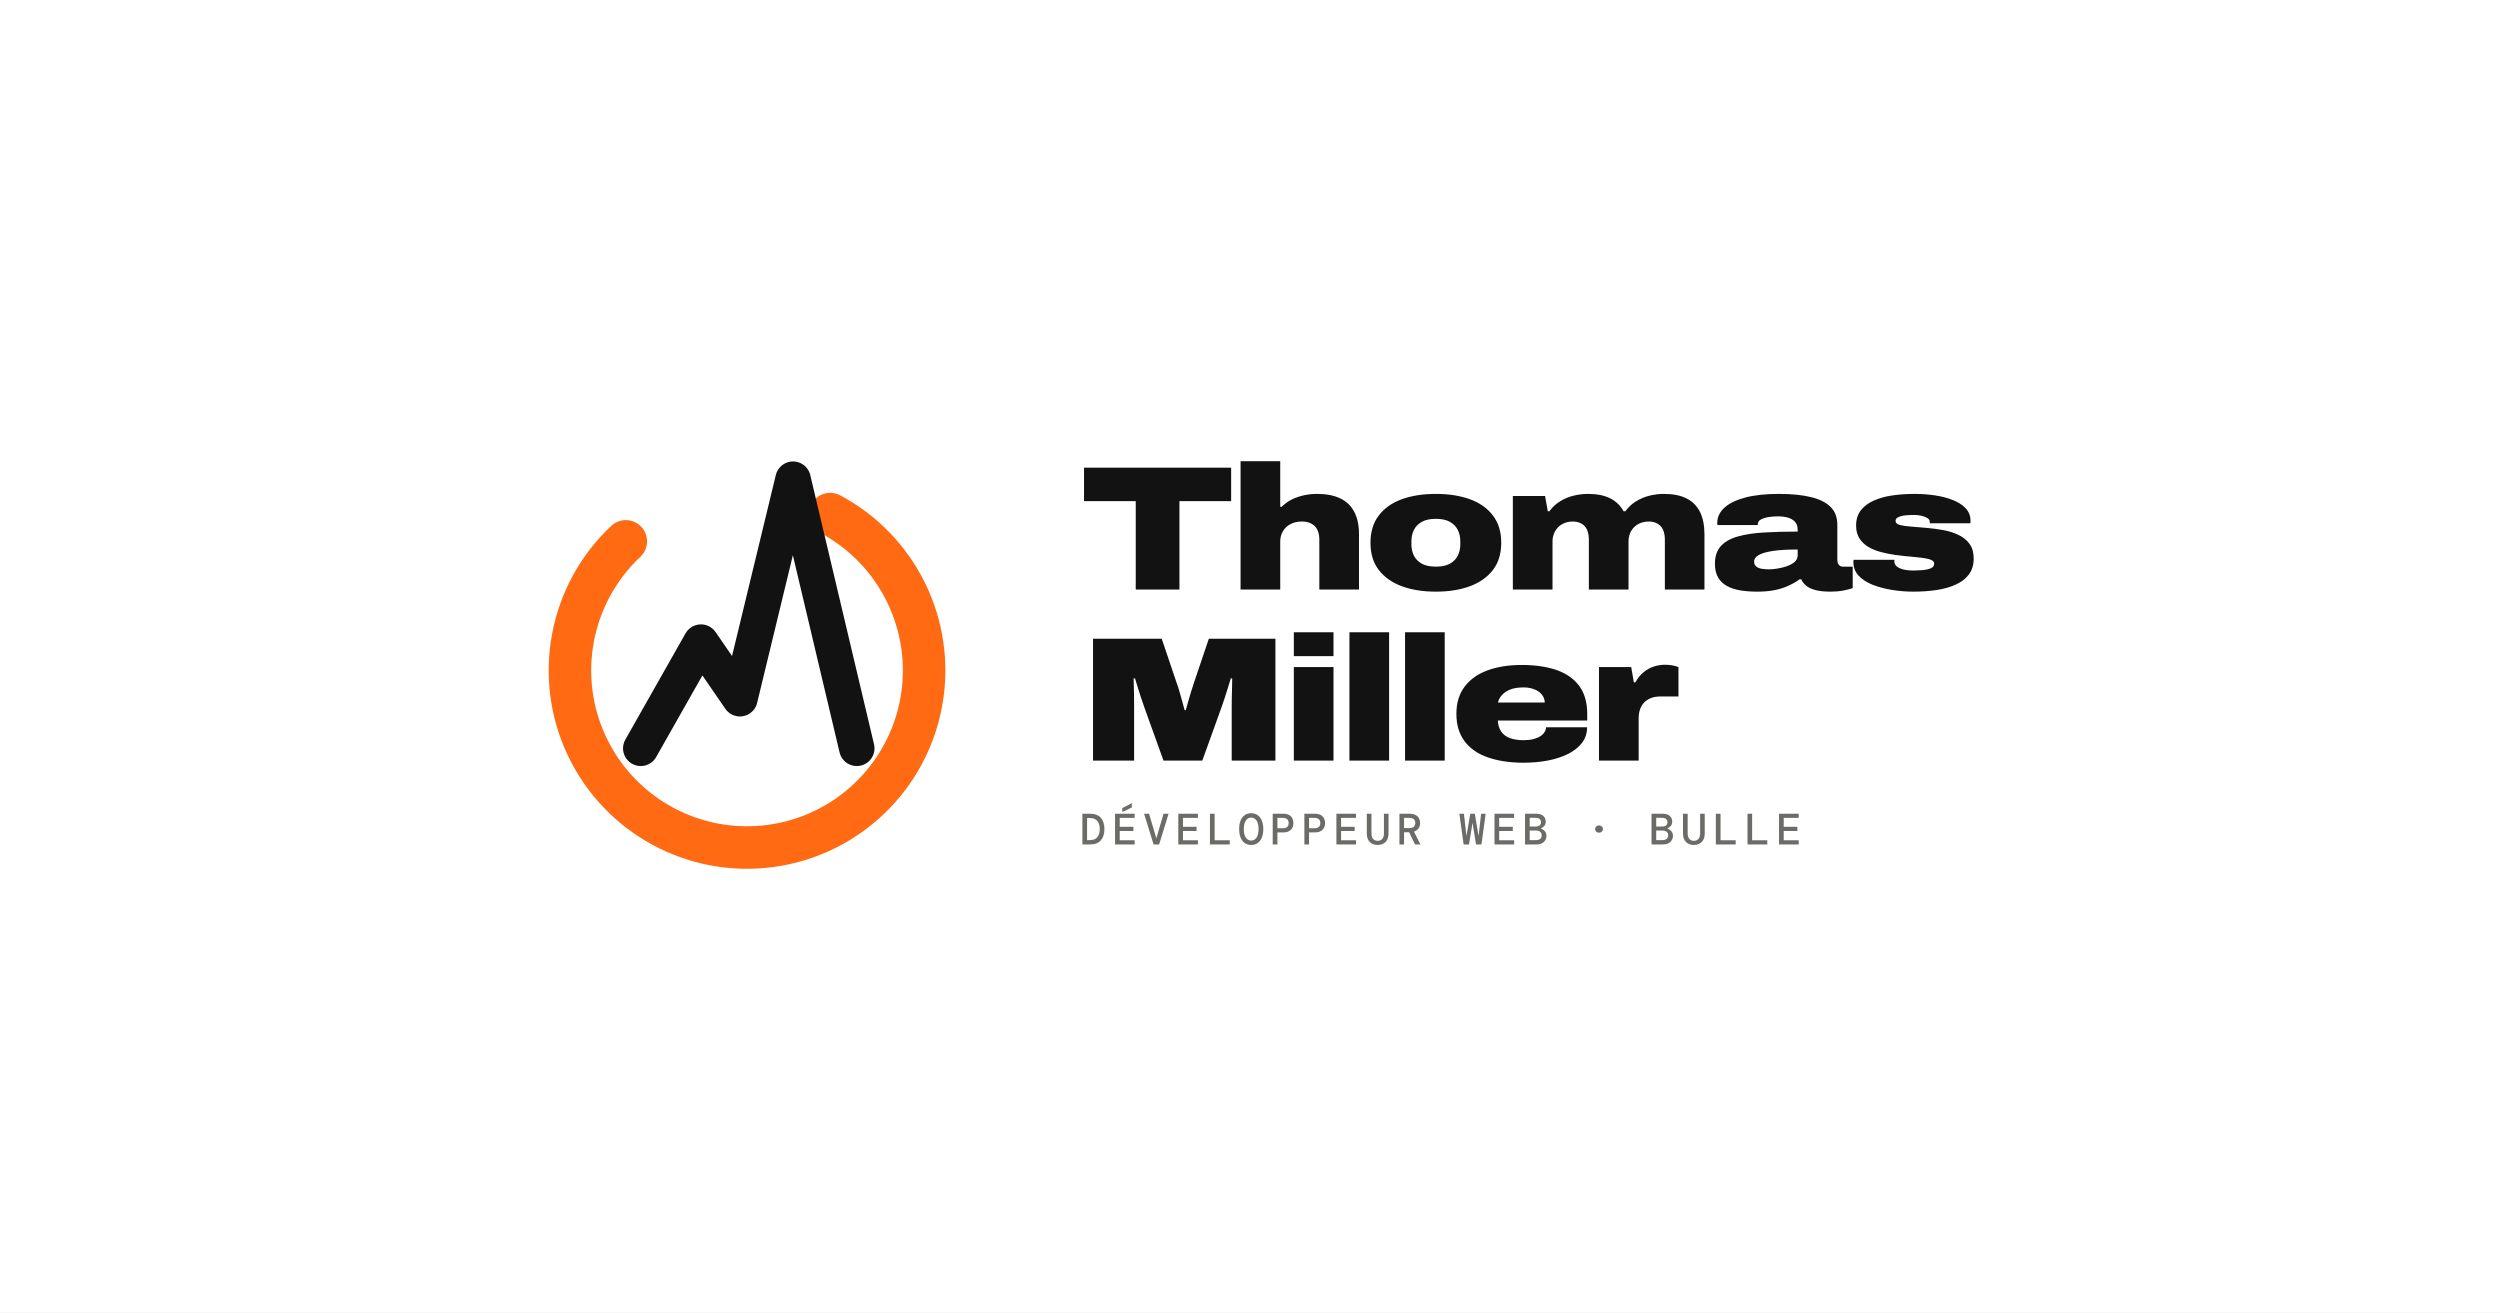
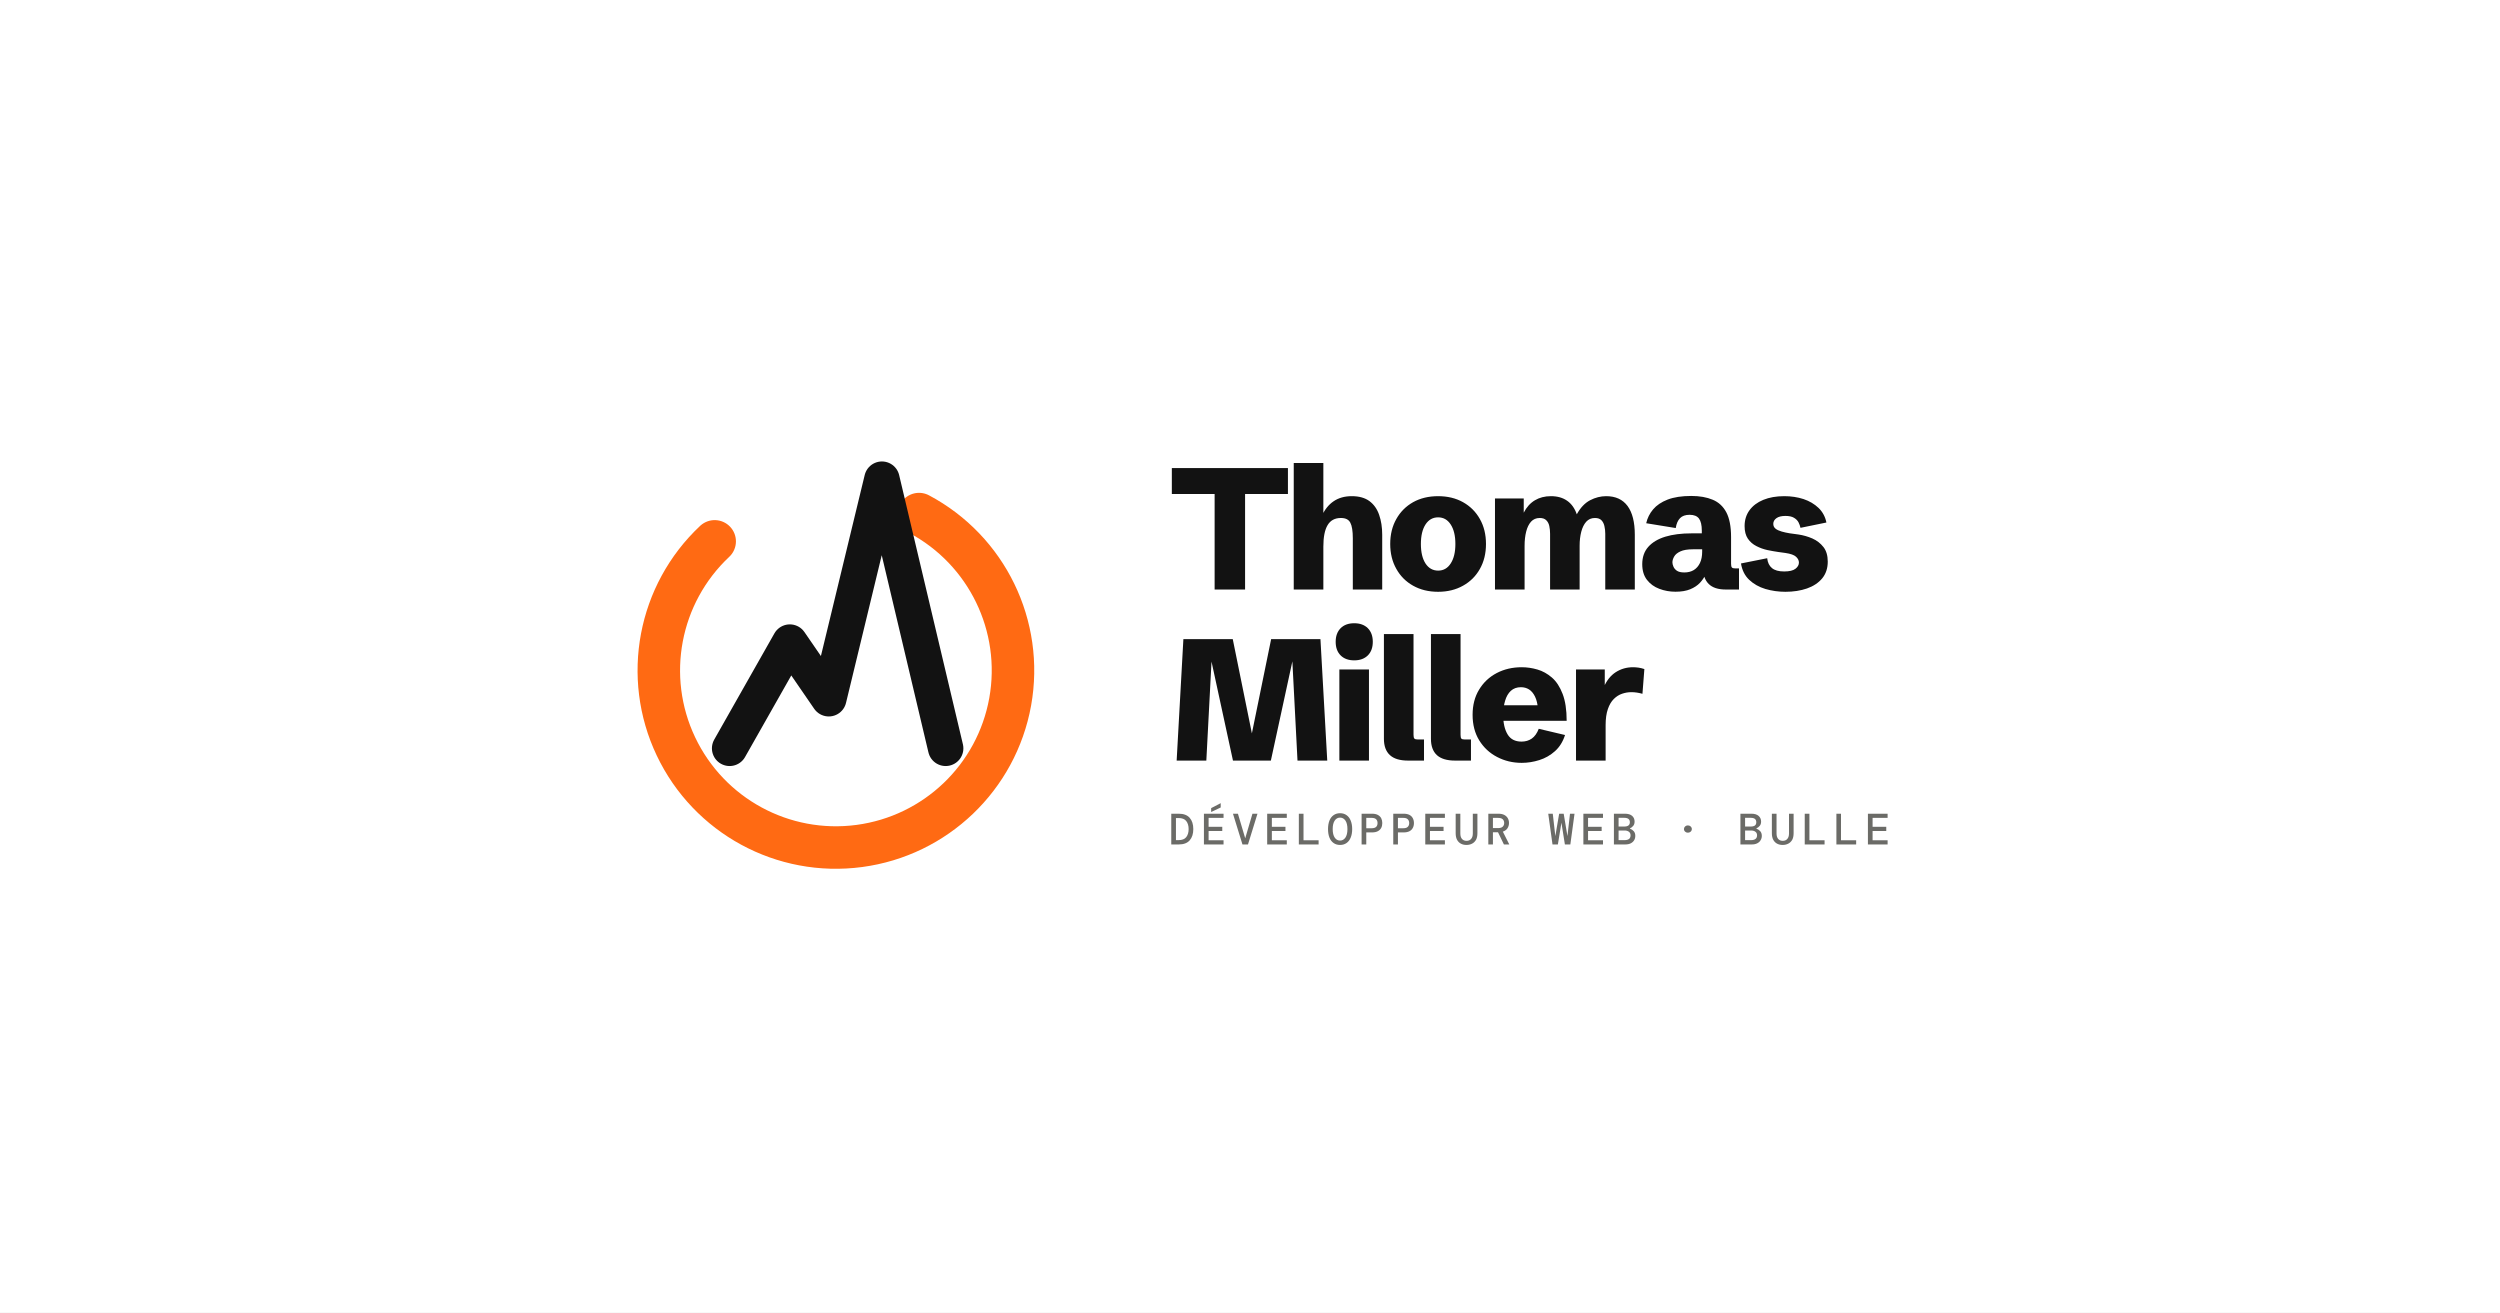
<svg xmlns="http://www.w3.org/2000/svg" viewBox="0 0 1200.00 630.00" width="1200" height="630" role="img" aria-label="Thomas Miller">
  <rect width="1200.00" height="630.00" fill="#ffffff" />
-   <g transform="translate(236.16 192.60) scale(3.4)">
+   <g transform="translate(278.82 192.60) scale(3.4)">
    <g transform="translate(4.00 4.00) scale(1)" fill="none" stroke-linecap="round" stroke-linejoin="round">
      <path d="M43.74 11.93 A25 25 0 1 1 14.89 15.78" stroke="#ff6a13" stroke-width="6" />
      <path d="M17 45 L25.5 30 L31 38 L38.5 7 L47.5 45" stroke="#121212" stroke-width="5" />
    </g>
-     <path transform="translate(83.00 26.58)" d="M7.88 0V-12.48H0.58V-17.2H21.35V-12.48H14.05V0ZM22.68 0V-18.12H28.28V-11.68H28.48Q29.15 -12.33 29.95 -12.73Q30.75 -13.12 31.65 -13.31Q32.55 -13.5 33.48 -13.5Q35.45 -13.5 36.76 -12.86Q38.08 -12.23 38.74 -10.95Q39.4 -9.68 39.4 -7.8V0H33.8V-7.12Q33.8 -7.65 33.65 -8.11Q33.5 -8.58 33.2 -8.9Q32.9 -9.22 32.44 -9.41Q31.98 -9.6 31.33 -9.6Q30.43 -9.6 29.74 -9.24Q29.05 -8.88 28.66 -8.24Q28.28 -7.6 28.28 -6.78V0ZM50.25 0.3Q47.52 0.3 45.45 -0.46Q43.38 -1.23 42.2 -2.75Q41.02 -4.28 41.02 -6.6Q41.02 -8.93 42.2 -10.46Q43.38 -12 45.45 -12.75Q47.52 -13.5 50.25 -13.5Q52.98 -13.5 55.05 -12.75Q57.12 -12 58.3 -10.46Q59.48 -8.93 59.48 -6.6Q59.48 -4.28 58.3 -2.75Q57.12 -1.23 55.05 -0.46Q52.98 0.3 50.25 0.3ZM50.25 -3.23Q51.48 -3.23 52.24 -3.65Q53 -4.08 53.35 -4.79Q53.7 -5.5 53.7 -6.35V-6.85Q53.7 -7.7 53.35 -8.41Q53 -9.12 52.24 -9.55Q51.48 -9.98 50.25 -9.98Q49.02 -9.98 48.26 -9.55Q47.5 -9.12 47.15 -8.41Q46.8 -7.7 46.8 -6.85V-6.35Q46.8 -5.5 47.15 -4.79Q47.5 -4.08 48.26 -3.65Q49.02 -3.23 50.25 -3.23ZM61.12 0V-13.2H65.67L66.05 -11.05H66.28Q66.92 -11.93 67.8 -12.46Q68.67 -13 69.69 -13.25Q70.7 -13.5 71.72 -13.5Q73.6 -13.5 74.85 -12.88Q76.1 -12.25 76.75 -11.05H77Q77.65 -11.93 78.53 -12.46Q79.4 -13 80.41 -13.25Q81.42 -13.5 82.45 -13.5Q84.38 -13.5 85.64 -12.86Q86.9 -12.23 87.54 -10.95Q88.17 -9.68 88.17 -7.8V0H82.58V-7.12Q82.58 -7.65 82.44 -8.11Q82.3 -8.58 82.03 -8.9Q81.75 -9.22 81.31 -9.41Q80.88 -9.6 80.3 -9.6Q79.47 -9.6 78.82 -9.24Q78.17 -8.88 77.81 -8.24Q77.45 -7.6 77.45 -6.78V0H71.85V-7.12Q71.85 -7.65 71.71 -8.11Q71.58 -8.58 71.3 -8.9Q71.03 -9.22 70.59 -9.41Q70.15 -9.6 69.58 -9.6Q68.75 -9.6 68.1 -9.24Q67.45 -8.88 67.09 -8.24Q66.72 -7.6 66.72 -6.78V0ZM95.65 0.3Q94.38 0.3 93.28 0.13Q92.18 -0.05 91.36 -0.49Q90.55 -0.93 90.1 -1.69Q89.65 -2.45 89.65 -3.65Q89.65 -5.23 90.49 -6.14Q91.33 -7.05 92.88 -7.49Q94.43 -7.93 96.56 -8.05Q98.7 -8.18 101.33 -8.18V-8.45Q101.33 -9.12 100.97 -9.54Q100.62 -9.95 99.99 -10.14Q99.35 -10.33 98.48 -10.33Q97.95 -10.33 97.3 -10.24Q96.65 -10.15 96.18 -9.91Q95.7 -9.68 95.7 -9.2V-9.1H90Q89.98 -9.2 89.98 -9.26Q89.98 -9.33 89.98 -9.43Q89.98 -10.6 90.96 -11.53Q91.95 -12.45 93.9 -12.98Q95.85 -13.5 98.7 -13.5Q101.33 -13.5 103.16 -13.06Q105 -12.62 105.96 -11.68Q106.93 -10.73 106.93 -9.12V-4.2Q106.93 -3.8 107.12 -3.51Q107.33 -3.23 107.73 -3.23H109.1V-0.2Q108.65 -0.03 107.79 0.14Q106.93 0.3 105.98 0.3Q104.62 0.3 103.78 0.06Q102.93 -0.18 102.48 -0.58Q102.03 -0.98 101.83 -1.45H101.62Q100.9 -0.93 100.01 -0.53Q99.12 -0.12 98.05 0.09Q96.98 0.3 95.65 0.3ZM97.33 -2.85Q97.7 -2.85 98.35 -2.94Q99 -3.03 99.69 -3.25Q100.38 -3.48 100.85 -3.85Q101.33 -4.23 101.33 -4.83V-5.65Q99.15 -5.65 97.79 -5.44Q96.43 -5.23 95.8 -4.85Q95.18 -4.48 95.18 -3.95Q95.18 -3.48 95.49 -3.24Q95.8 -3 96.3 -2.92Q96.8 -2.85 97.33 -2.85ZM117.65 0.3Q116.15 0.3 114.66 0.06Q113.18 -0.18 111.94 -0.66Q110.7 -1.15 109.95 -1.94Q109.2 -2.73 109.2 -3.85Q109.2 -3.93 109.2 -4.01Q109.2 -4.1 109.23 -4.2H115Q114.98 -4.1 114.98 -4.04Q114.98 -3.98 114.98 -3.93Q115 -3.5 115.36 -3.23Q115.73 -2.95 116.33 -2.81Q116.93 -2.68 117.65 -2.68Q118.15 -2.68 118.85 -2.73Q119.55 -2.78 120.08 -2.98Q120.6 -3.18 120.6 -3.65Q120.6 -4.12 119.8 -4.31Q119 -4.5 117.75 -4.6Q116.5 -4.7 115.13 -4.88Q114.08 -5.03 113.09 -5.29Q112.1 -5.55 111.31 -6.01Q110.53 -6.48 110.05 -7.21Q109.58 -7.95 109.58 -9.03Q109.58 -10.33 110.25 -11.19Q110.93 -12.05 112.09 -12.56Q113.25 -13.08 114.74 -13.29Q116.23 -13.5 117.85 -13.5Q119.25 -13.5 120.65 -13.3Q122.05 -13.1 123.2 -12.65Q124.35 -12.2 125.04 -11.48Q125.73 -10.75 125.73 -9.7Q125.73 -9.62 125.73 -9.51Q125.73 -9.4 125.7 -9.35H119.98V-9.55Q119.98 -9.88 119.64 -10.09Q119.3 -10.3 118.8 -10.41Q118.3 -10.53 117.78 -10.53Q117.55 -10.53 117.11 -10.51Q116.68 -10.5 116.23 -10.43Q115.78 -10.35 115.46 -10.18Q115.15 -10 115.15 -9.68Q115.15 -9.28 115.76 -9.11Q116.38 -8.95 117.38 -8.88Q118.38 -8.8 119.55 -8.7Q120.7 -8.6 121.88 -8.39Q123.05 -8.18 124.03 -7.71Q125 -7.25 125.59 -6.45Q126.18 -5.65 126.18 -4.38Q126.18 -3.03 125.49 -2.11Q124.8 -1.2 123.61 -0.68Q122.43 -0.15 120.89 0.08Q119.35 0.3 117.65 0.3Z" fill="#121212" />
-     <path transform="translate(83.00 50.73)" d="M1.85 0V-17.2H11.55L13.68 -10.9Q13.88 -10.38 14.07 -9.69Q14.28 -9 14.46 -8.31Q14.65 -7.62 14.78 -7.12H14.95Q15.08 -7.6 15.26 -8.25Q15.45 -8.9 15.66 -9.61Q15.88 -10.33 16.07 -10.9L18.2 -17.2H27.6V0H21.43V-7.5Q21.43 -8.12 21.44 -8.88Q21.45 -9.62 21.48 -10.35Q21.5 -11.08 21.5 -11.6H21.3Q21.12 -11.03 20.89 -10.26Q20.65 -9.5 20.41 -8.76Q20.18 -8.03 19.98 -7.5L17.28 0H11.8L9.1 -7.5Q8.83 -8.3 8.56 -9.09Q8.3 -9.88 8.1 -10.54Q7.9 -11.2 7.78 -11.6H7.58Q7.6 -11.2 7.61 -10.54Q7.62 -9.88 7.64 -9.09Q7.65 -8.3 7.65 -7.5V0ZM30.2 -14.75V-18.12H35.8V-14.75ZM30.2 0V-13.2H35.8V0ZM38.05 0V-18.12H43.65V0ZM45.9 0V-18.12H51.5V0ZM62.62 0.3Q59.8 0.3 57.66 -0.43Q55.52 -1.15 54.34 -2.69Q53.15 -4.23 53.15 -6.6Q53.15 -8.93 54.33 -10.46Q55.5 -12 57.58 -12.75Q59.65 -13.5 62.38 -13.5Q65.22 -13.5 67.3 -12.78Q69.38 -12.05 70.5 -10.53Q71.62 -9 71.62 -6.6V-5.65H59Q59.05 -4.73 59.47 -4.1Q59.9 -3.48 60.71 -3.17Q61.52 -2.88 62.67 -2.88Q63.42 -2.88 64.01 -3.03Q64.6 -3.18 65 -3.44Q65.4 -3.7 65.6 -4.03Q65.8 -4.35 65.8 -4.7H71.6Q71.6 -3.45 70.89 -2.51Q70.17 -1.58 68.94 -0.95Q67.7 -0.33 66.08 -0.01Q64.45 0.3 62.62 0.3ZM59.02 -8.2H65.62Q65.62 -8.62 65.42 -9Q65.22 -9.38 64.84 -9.68Q64.45 -9.98 63.89 -10.15Q63.33 -10.33 62.62 -10.33Q61.52 -10.33 60.77 -10.04Q60.02 -9.75 59.59 -9.26Q59.15 -8.78 59.02 -8.2ZM73.28 0V-13.2H77.83L78.2 -11.05H78.43Q78.9 -11.93 79.58 -12.48Q80.25 -13.03 81.03 -13.28Q81.8 -13.53 82.58 -13.53Q83.12 -13.53 83.59 -13.45Q84.05 -13.38 84.5 -13.2V-9.05H81.93Q81.15 -9.05 80.58 -8.81Q80 -8.58 79.62 -8.16Q79.25 -7.75 79.06 -7.19Q78.88 -6.62 78.88 -5.95V0Z" fill="#121212" />
+     <path transform="translate(83.00 26.58)" d="M6.47 0V-13.49H0.43V-17.15H16.82V-13.49H10.77V0ZM17.64 0V-17.86H21.82V-9.85L21.61 -10.39Q22.21 -11.74 23.27 -12.46Q24.33 -13.18 25.83 -13.18Q27.38 -13.18 28.33 -12.48Q29.28 -11.77 29.7 -10.53Q30.13 -9.3 30.13 -7.73V0H25.98V-7.22Q25.98 -8.77 25.63 -9.43Q25.29 -10.1 24.3 -10.1Q23.02 -10.1 22.42 -9.09Q21.82 -8.09 21.82 -6.06V0ZM38.02 0.32Q36.02 0.32 34.49 -0.54Q32.97 -1.39 32.12 -2.92Q31.26 -4.44 31.26 -6.43Q31.26 -8.43 32.12 -9.95Q32.97 -11.47 34.49 -12.33Q36.02 -13.18 38.02 -13.18Q40.02 -13.18 41.54 -12.33Q43.07 -11.47 43.92 -9.95Q44.78 -8.43 44.78 -6.43Q44.78 -4.43 43.92 -2.91Q43.07 -1.39 41.54 -0.54Q40.01 0.32 38.02 0.32ZM38.03 -2.67Q39.15 -2.67 39.8 -3.68Q40.46 -4.69 40.46 -6.43Q40.46 -8.17 39.8 -9.18Q39.15 -10.19 38.02 -10.19Q36.9 -10.19 36.24 -9.18Q35.59 -8.17 35.59 -6.43Q35.59 -4.69 36.24 -3.68Q36.9 -2.67 38.03 -2.67ZM46.05 0V-12.86H50.11V-10.85Q50.71 -12.02 51.69 -12.6Q52.66 -13.18 53.95 -13.18Q55.32 -13.18 56.24 -12.53Q57.16 -11.89 57.6 -10.62Q58.37 -12.02 59.47 -12.6Q60.58 -13.18 61.75 -13.18Q63.74 -13.18 64.77 -11.79Q65.79 -10.4 65.79 -7.74V0H61.62V-7.86Q61.62 -8.44 61.5 -8.95Q61.39 -9.46 61.08 -9.78Q60.77 -10.1 60.16 -10.1Q59.41 -10.1 58.93 -9.57Q58.46 -9.04 58.23 -8.15Q58 -7.26 58 -6.18V0H53.83V-7.86Q53.83 -8.44 53.72 -8.96Q53.61 -9.47 53.29 -9.78Q52.98 -10.1 52.37 -10.1Q51.62 -10.1 51.14 -9.58Q50.67 -9.05 50.45 -8.16Q50.23 -7.28 50.23 -6.17V0ZM71.53 0.31Q70.33 0.31 69.25 -0.1Q68.18 -0.5 67.51 -1.36Q66.84 -2.22 66.84 -3.58Q66.84 -5.06 67.69 -6.02Q68.54 -6.98 70.1 -7.46Q71.65 -7.93 73.8 -7.93H75.46L75.25 -7.55V-8.31Q75.25 -9.48 74.85 -10.02Q74.45 -10.55 73.53 -10.55Q72.64 -10.55 72.18 -10.08Q71.71 -9.6 71.57 -8.68L67.4 -9.36Q67.64 -10.44 68.37 -11.31Q69.1 -12.18 70.43 -12.7Q71.76 -13.21 73.76 -13.21Q75.52 -13.21 76.78 -12.68Q78.04 -12.16 78.71 -10.9Q79.38 -9.63 79.38 -7.41V-3.64Q79.38 -3.24 79.5 -3.11Q79.61 -2.98 79.98 -2.98H80.5V0H78.64Q77.02 0 76.23 -0.78Q75.43 -1.56 75.43 -3.07V-3.55L76.19 -3.23Q76.05 -2.7 75.77 -2.1Q75.49 -1.49 74.98 -0.94Q74.46 -0.39 73.62 -0.04Q72.78 0.31 71.53 0.31ZM72.78 -2.41Q73.56 -2.41 74.12 -2.75Q74.68 -3.1 74.99 -3.75Q75.3 -4.41 75.3 -5.34V-5.68H74Q72.86 -5.68 72.22 -5.38Q71.59 -5.09 71.35 -4.66Q71.1 -4.23 71.1 -3.83Q71.1 -3.57 71.24 -3.24Q71.37 -2.91 71.72 -2.66Q72.08 -2.41 72.78 -2.41ZM87.05 0.32Q85.58 0.32 84.22 -0.08Q82.87 -0.49 81.94 -1.37Q81.01 -2.25 80.78 -3.68L84.48 -4.42Q84.58 -3.5 85.15 -3.03Q85.72 -2.55 86.87 -2.55Q87.98 -2.55 88.47 -2.93Q88.96 -3.31 88.96 -3.81Q88.96 -4.25 88.55 -4.63Q88.15 -5 87.06 -5.16L86.04 -5.3Q85.34 -5.4 84.52 -5.57Q83.69 -5.75 82.96 -6.13Q82.22 -6.5 81.75 -7.18Q81.29 -7.86 81.29 -8.96Q81.29 -10.24 81.98 -11.19Q82.67 -12.14 83.93 -12.66Q85.2 -13.18 86.89 -13.18Q88.35 -13.18 89.61 -12.77Q90.86 -12.35 91.73 -11.52Q92.59 -10.69 92.84 -9.46L89.18 -8.71Q89.1 -9.1 88.9 -9.49Q88.7 -9.87 88.26 -10.13Q87.83 -10.39 87.05 -10.39Q86.22 -10.39 85.78 -10.07Q85.34 -9.75 85.34 -9.27Q85.34 -8.85 85.66 -8.59Q85.98 -8.34 86.51 -8.19Q87.03 -8.04 87.64 -7.94L88.88 -7.77Q89.9 -7.62 90.85 -7.21Q91.8 -6.79 92.42 -6Q93.03 -5.22 93.03 -3.94Q93.03 -2.54 92.25 -1.58Q91.46 -0.63 90.1 -0.15Q88.74 0.32 87.05 0.32Z" fill="#121212" />
+     <path transform="translate(83.00 50.73)" d="M1.11 0 2.06 -17.15H9.03L11.93 -2.86H11.53L14.45 -17.15H21.41L22.37 0H18.17L17.44 -14.12H17.47L14.41 0H9.06L6 -14.12H6.04L5.3 0ZM24.08 0V-12.86H28.26V0ZM26.18 -14.15Q24.96 -14.15 24.26 -14.85Q23.56 -15.55 23.56 -16.77Q23.56 -17.98 24.26 -18.69Q24.96 -19.39 26.18 -19.39Q27.39 -19.39 28.1 -18.69Q28.8 -17.98 28.8 -16.77Q28.8 -15.55 28.1 -14.85Q27.39 -14.15 26.18 -14.15ZM33.77 0Q32.06 0 31.22 -0.77Q30.37 -1.55 30.37 -3.07V-17.86H34.55V-3.64Q34.55 -3.24 34.67 -3.11Q34.78 -2.98 35.15 -2.98H36.03V0ZM40.4 0Q38.7 0 37.85 -0.77Q37.01 -1.55 37.01 -3.07V-17.86H41.19V-3.64Q41.19 -3.24 41.3 -3.11Q41.41 -2.98 41.78 -2.98H42.66V0ZM49.83 0.32Q47.93 0.32 46.35 -0.51Q44.77 -1.33 43.83 -2.85Q42.89 -4.37 42.89 -6.46Q42.89 -8.52 43.81 -10.02Q44.72 -11.53 46.3 -12.36Q47.87 -13.18 49.83 -13.18Q50.92 -13.18 52.03 -12.86Q53.14 -12.54 54.09 -11.72Q55.03 -10.9 55.6 -9.41Q56.17 -7.93 56.17 -5.62H45.57V-7.81H52.44L52.13 -7.23Q52.04 -8.35 51.7 -9.04Q51.36 -9.73 50.85 -10.05Q50.35 -10.36 49.71 -10.36Q48.85 -10.36 48.29 -9.85Q47.74 -9.34 47.48 -8.45Q47.21 -7.56 47.21 -6.43Q47.21 -4.73 47.83 -3.7Q48.44 -2.68 49.8 -2.68Q50.63 -2.68 51.25 -3.11Q51.87 -3.55 52.23 -4.49L55.94 -3.61Q55.49 -2.2 54.52 -1.33Q53.55 -0.46 52.31 -0.07Q51.07 0.32 49.83 0.32ZM57.49 0V-12.86H61.55V-9.9L61.38 -10.3Q62.01 -11.78 63.1 -12.48Q64.19 -13.18 65.54 -13.18Q65.93 -13.18 66.33 -13.12Q66.73 -13.06 67.14 -12.92L66.87 -9.43Q66.04 -9.66 65.31 -9.66Q64.64 -9.66 64 -9.44Q63.35 -9.22 62.83 -8.7Q62.3 -8.18 61.99 -7.28Q61.67 -6.37 61.67 -5V0Z" fill="#121212" />
    <path transform="translate(83.00 62.57)" d="M0.35 0V-4.34H1.4Q2.44 -4.34 2.95 -3.76Q3.46 -3.18 3.46 -2.17Q3.46 -1.16 2.95 -0.58Q2.44 0 1.4 0ZM1.01 -0.61H1.37Q2.13 -0.61 2.46 -1.03Q2.8 -1.46 2.8 -2.17Q2.8 -2.88 2.46 -3.31Q2.13 -3.73 1.37 -3.73H1.01ZM4.96 0V-4.34H7.73V-3.75H5.62V-2.49H7.55V-1.9H5.62V-0.59H7.73V0ZM5.98 -4.58V-5.13L7.33 -5.83V-5.22ZM10.4 0 9.06 -4.34H9.76L10.79 -0.87L11.81 -4.34H12.52L11.18 0ZM13.89 0V-4.34H16.66V-3.75H14.55V-2.49H16.47V-1.9H14.55V-0.59H16.66V0ZM18.36 0V-4.34H19.02V-0.59H21.15V0ZM24.18 0.07Q23.65 0.07 23.27 -0.2Q22.88 -0.47 22.68 -0.97Q22.48 -1.48 22.48 -2.17Q22.48 -2.86 22.68 -3.37Q22.88 -3.87 23.27 -4.14Q23.65 -4.41 24.18 -4.41Q24.71 -4.41 25.09 -4.14Q25.48 -3.87 25.68 -3.37Q25.89 -2.86 25.89 -2.17Q25.89 -1.48 25.68 -0.97Q25.48 -0.47 25.09 -0.2Q24.71 0.07 24.18 0.07ZM24.18 -0.55Q24.64 -0.55 24.93 -0.96Q25.22 -1.38 25.22 -2.17Q25.22 -2.96 24.93 -3.38Q24.64 -3.79 24.18 -3.79Q23.71 -3.79 23.43 -3.38Q23.14 -2.96 23.14 -2.17Q23.14 -1.38 23.43 -0.96Q23.71 -0.55 24.18 -0.55ZM27.22 0V-4.34H28.69Q29.19 -4.34 29.51 -4.17Q29.83 -4 29.99 -3.7Q30.14 -3.4 30.14 -3.02Q30.14 -2.63 29.99 -2.34Q29.83 -2.04 29.51 -1.87Q29.19 -1.7 28.69 -1.7H27.88V0ZM27.88 -2.29H28.66Q29.08 -2.29 29.28 -2.49Q29.47 -2.68 29.47 -3.02Q29.47 -3.35 29.28 -3.55Q29.08 -3.75 28.66 -3.75H27.88ZM31.69 0V-4.34H33.16Q33.65 -4.34 33.98 -4.17Q34.3 -4 34.45 -3.7Q34.61 -3.4 34.61 -3.02Q34.61 -2.63 34.45 -2.34Q34.3 -2.04 33.98 -1.87Q33.65 -1.7 33.16 -1.7H32.35V0ZM32.35 -2.29H33.13Q33.55 -2.29 33.74 -2.49Q33.94 -2.68 33.94 -3.02Q33.94 -3.35 33.74 -3.55Q33.55 -3.75 33.13 -3.75H32.35ZM36.21 0V-4.34H38.98V-3.75H36.87V-2.49H38.79V-1.9H36.87V-0.59H38.98V0ZM42.02 0.07Q41.58 0.07 41.24 -0.11Q40.9 -0.29 40.7 -0.65Q40.5 -1.02 40.5 -1.59V-4.34H41.16V-1.55Q41.16 -1.05 41.39 -0.78Q41.63 -0.51 42.04 -0.51Q42.45 -0.51 42.68 -0.78Q42.92 -1.05 42.92 -1.55V-4.34H43.57V-1.59Q43.57 -1.02 43.37 -0.65Q43.16 -0.29 42.81 -0.11Q42.46 0.07 42.02 0.07ZM45.11 0V-4.34H46.52Q47.03 -4.34 47.36 -4.17Q47.7 -3.99 47.86 -3.7Q48.03 -3.4 48.03 -3.03Q48.03 -2.61 47.81 -2.28Q47.6 -1.96 47.16 -1.81L48.07 0H47.31L46.48 -1.72H45.76V0ZM45.76 -2.31H46.49Q46.93 -2.31 47.14 -2.51Q47.35 -2.71 47.35 -3.03Q47.35 -3.36 47.14 -3.56Q46.94 -3.75 46.48 -3.75H45.76ZM54.17 0 53.57 -4.34H54.21L54.57 -1.18L55.11 -4.34H55.75L56.28 -1.18L56.64 -4.34H57.28L56.69 0H55.92L55.43 -3.07L54.93 0ZM58.53 0V-4.34H61.3V-3.75H59.19V-2.49H61.11V-1.9H59.19V-0.59H61.3V0ZM62.84 0V-4.34H64.39Q65.07 -4.34 65.42 -4.03Q65.76 -3.72 65.76 -3.23Q65.76 -2.85 65.56 -2.62Q65.37 -2.38 65.11 -2.28V-2.23Q65.42 -2.12 65.64 -1.87Q65.86 -1.62 65.86 -1.21Q65.86 -0.87 65.7 -0.6Q65.53 -0.32 65.22 -0.16Q64.9 0 64.44 0ZM63.5 -2.53H64.31Q64.69 -2.53 64.89 -2.68Q65.09 -2.83 65.09 -3.14Q65.09 -3.76 64.3 -3.76H63.5ZM63.5 -0.61H64.36Q64.76 -0.61 64.98 -0.78Q65.19 -0.95 65.19 -1.29Q65.19 -1.62 64.96 -1.79Q64.73 -1.97 64.34 -1.97H63.5ZM73.28 -1.66Q73.05 -1.66 72.89 -1.81Q72.73 -1.96 72.73 -2.18Q72.73 -2.39 72.89 -2.54Q73.05 -2.69 73.28 -2.69Q73.52 -2.69 73.68 -2.54Q73.84 -2.39 73.84 -2.18Q73.84 -1.96 73.68 -1.81Q73.52 -1.66 73.28 -1.66ZM80.7 0V-4.34H82.25Q82.92 -4.34 83.27 -4.03Q83.62 -3.72 83.62 -3.23Q83.62 -2.85 83.42 -2.62Q83.22 -2.38 82.96 -2.28V-2.23Q83.27 -2.12 83.5 -1.87Q83.72 -1.62 83.72 -1.21Q83.72 -0.87 83.55 -0.6Q83.39 -0.32 83.07 -0.16Q82.76 0 82.3 0ZM81.36 -2.53H82.17Q82.55 -2.53 82.75 -2.68Q82.94 -2.83 82.94 -3.14Q82.94 -3.76 82.16 -3.76H81.36ZM81.36 -0.61H82.21Q82.62 -0.61 82.83 -0.78Q83.05 -0.95 83.05 -1.29Q83.05 -1.62 82.82 -1.79Q82.59 -1.97 82.2 -1.97H81.36ZM86.66 0.07Q86.22 0.07 85.88 -0.11Q85.54 -0.29 85.34 -0.65Q85.14 -1.02 85.14 -1.59V-4.34H85.8V-1.55Q85.8 -1.05 86.03 -0.78Q86.27 -0.51 86.68 -0.51Q87.09 -0.51 87.32 -0.78Q87.56 -1.05 87.56 -1.55V-4.34H88.21V-1.59Q88.21 -1.02 88.01 -0.65Q87.8 -0.29 87.45 -0.11Q87.1 0.07 86.66 0.07ZM89.78 0V-4.34H90.44V-0.59H92.58V0ZM94.25 0V-4.34H94.9V-0.59H97.04V0ZM98.7 0V-4.34H101.48V-3.75H99.36V-2.49H101.29V-1.9H99.36V-0.59H101.48V0Z" fill="#6b6b67" />
  </g>
</svg>
